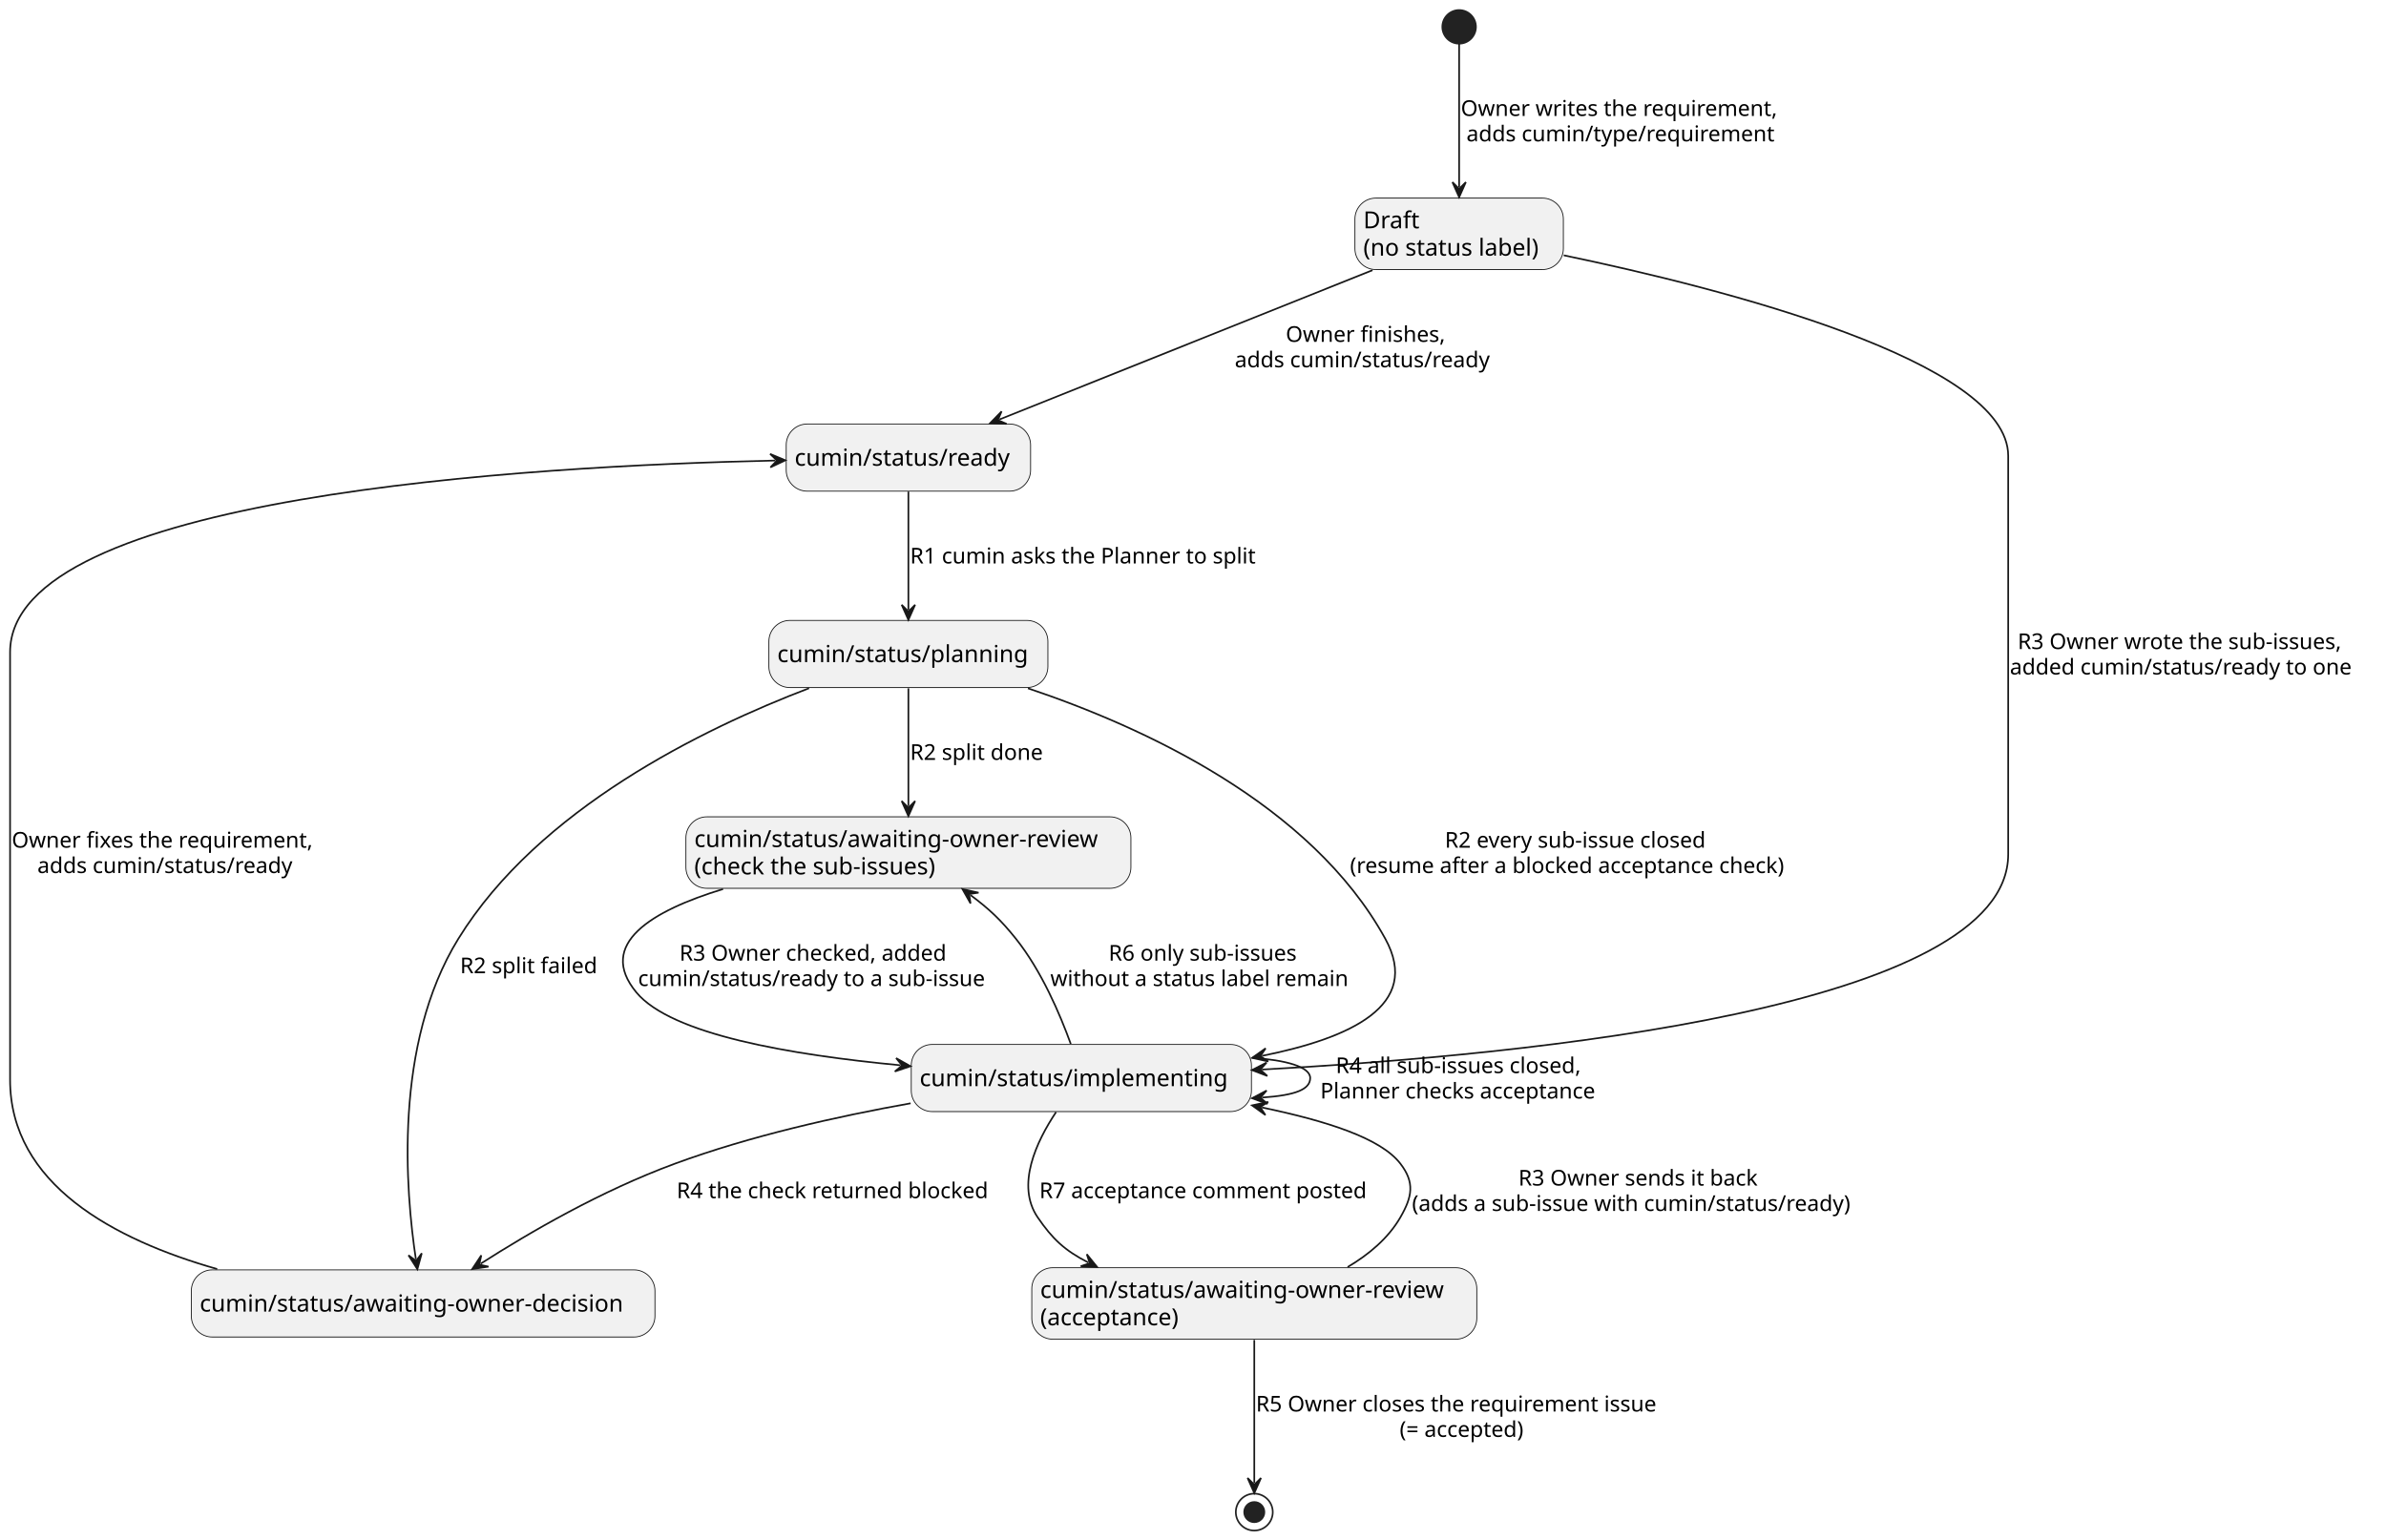
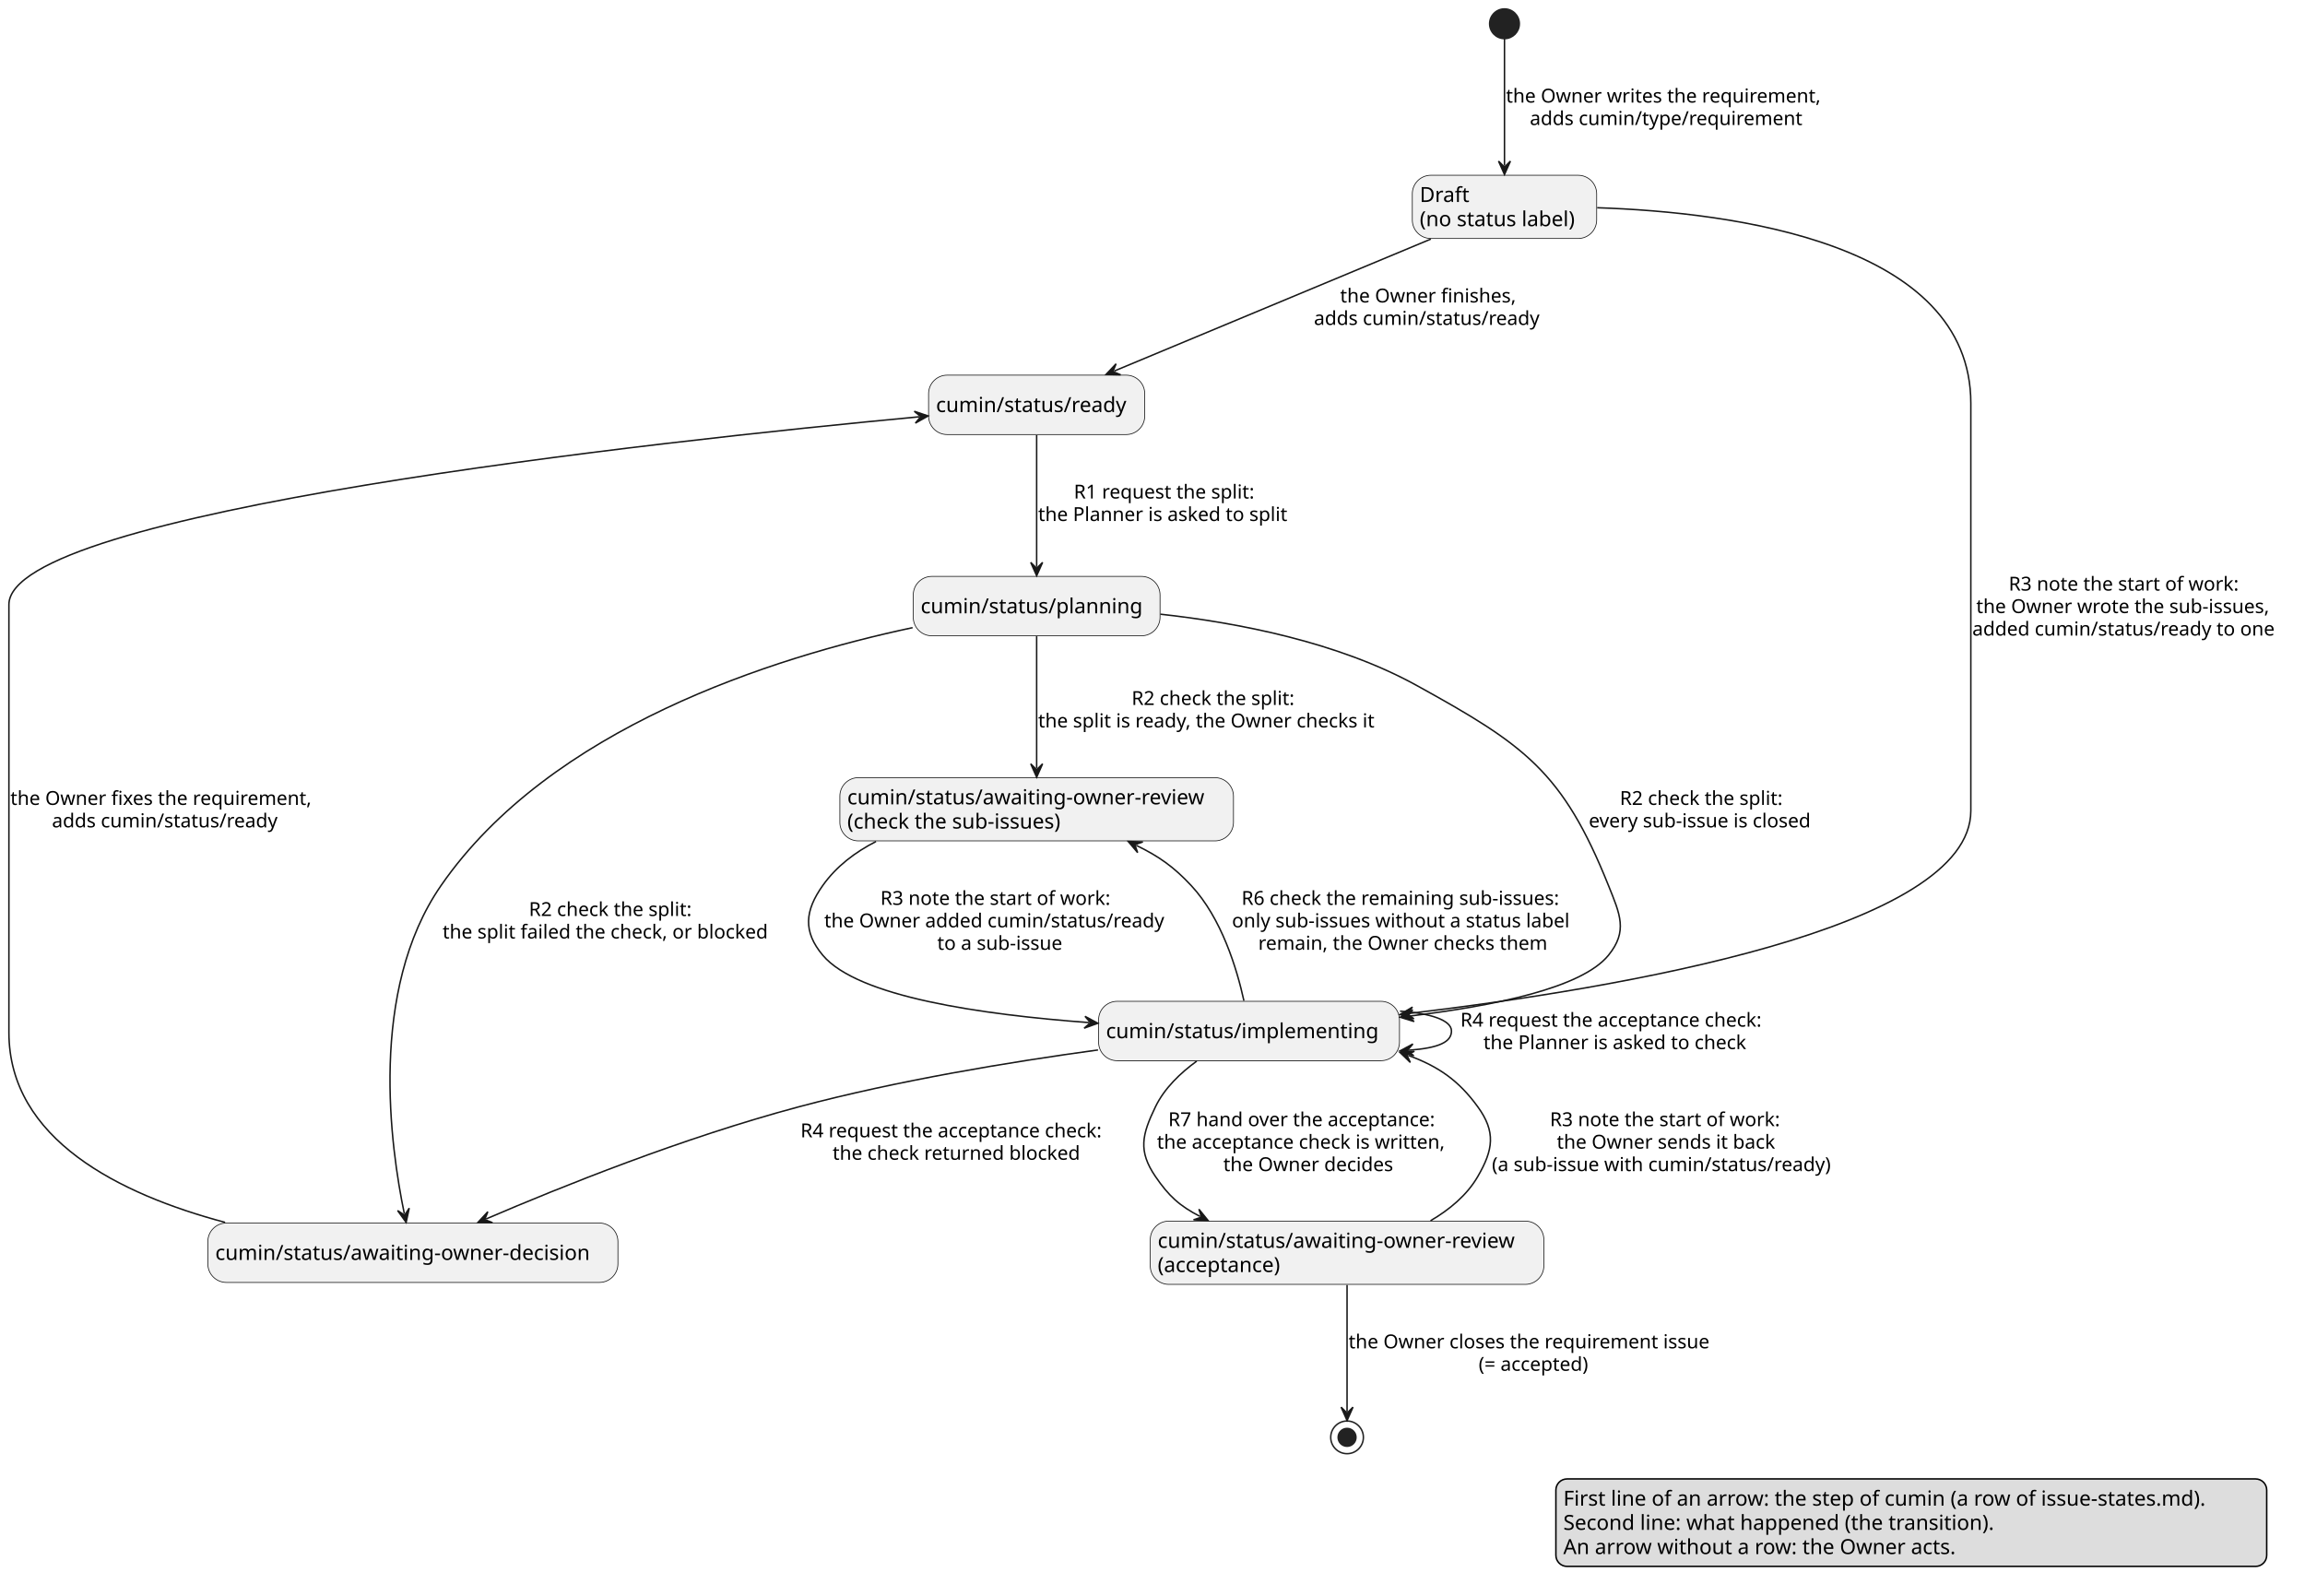
- <svg xmlns="http://www.w3.org/2000/svg" contentStyleType="text/css" data-diagram-type="STATE" height="917px" preserveAspectRatio="none" style="width:1421px;height:917px;background:#FFFFFF;" version="1.1" viewBox="0 0 1421 917" width="1421px" zoomAndPan="magnify">
+ <svg xmlns="http://www.w3.org/2000/svg" contentStyleType="text/css" data-diagram-type="STATE" height="1074px" preserveAspectRatio="none" style="width:1552px;height:1074px;background:#FFFFFF;" version="1.1" viewBox="0 0 1552 1074" width="1552px" zoomAndPan="magnify">
  <defs />
  <g>
-     <rect fill="#F1F1F1" height="42.594" rx="12.5" ry="12.5" style="stroke:#181818;stroke-width:0.5;" width="124.14" x="806.93" y="118" />
-     <text fill="#000000" font-family="sans-serif" font-size="14" lengthAdjust="spacing" textLength="35.533" x="811.93" y="135.995">Draft</text>
-     <text fill="#000000" font-family="sans-serif" font-size="14" lengthAdjust="spacing" textLength="114.14" x="811.93" y="152.292">(no status label)</text>
-     <rect fill="#F1F1F1" height="40" rx="12.5" ry="12.5" style="stroke:#181818;stroke-width:0.5;" width="145.543" x="468.23" y="252.59" />
-     <text fill="#000000" font-family="sans-serif" font-size="14" lengthAdjust="spacing" textLength="135.543" x="473.23" y="277.437">cumin/status/ready</text>
-     <rect fill="#F1F1F1" height="40" rx="12.5" ry="12.5" style="stroke:#181818;stroke-width:0.5;" width="166.174" x="457.91" y="369.59" />
-     <text fill="#000000" font-family="sans-serif" font-size="14" lengthAdjust="spacing" textLength="156.174" x="462.91" y="394.437">cumin/status/planning</text>
-     <rect fill="#F1F1F1" height="42.594" rx="12.5" ry="12.5" style="stroke:#181818;stroke-width:0.5;" width="265.028" x="408.49" y="486.59" />
-     <text fill="#000000" font-family="sans-serif" font-size="14" lengthAdjust="spacing" textLength="255.028" x="413.49" y="504.585">cumin/status/awaiting-owner-review</text>
-     <text fill="#000000" font-family="sans-serif" font-size="14" lengthAdjust="spacing" textLength="157.151" x="413.49" y="520.882">(check the sub-issues)</text>
-     <rect fill="#F1F1F1" height="40" rx="12.5" ry="12.5" style="stroke:#181818;stroke-width:0.5;" width="202.602" x="542.7" y="622.19" />
-     <text fill="#000000" font-family="sans-serif" font-size="14" lengthAdjust="spacing" textLength="192.602" x="547.7" y="647.037">cumin/status/implementing</text>
-     <rect fill="#F1F1F1" height="42.594" rx="12.5" ry="12.5" style="stroke:#181818;stroke-width:0.5;" width="265.028" x="614.49" y="755.19" />
-     <text fill="#000000" font-family="sans-serif" font-size="14" lengthAdjust="spacing" textLength="255.028" x="619.49" y="773.185">cumin/status/awaiting-owner-review</text>
-     <text fill="#000000" font-family="sans-serif" font-size="14" lengthAdjust="spacing" textLength="91.649" x="619.49" y="789.482">(acceptance)</text>
-     <rect fill="#F1F1F1" height="40" rx="12.5" ry="12.5" style="stroke:#181818;stroke-width:0.5;" width="276.13" x="113.94" y="756.48" />
-     <text fill="#000000" font-family="sans-serif" font-size="14" lengthAdjust="spacing" textLength="266.13" x="118.94" y="781.327">cumin/status/awaiting-owner-decision</text>
-     <ellipse cx="869" cy="16" fill="#222222" rx="10" ry="10" style="stroke:#222222;stroke-width:1;" />
-     <ellipse cx="747" cy="900.78" fill="none" rx="11" ry="11" style="stroke:#222222;stroke-width:1;" />
-     <ellipse cx="747" cy="900.78" fill="#222222" rx="6" ry="6" style="stroke:#222222;stroke-width:1;" />
-     <g class="link" data-entity-1=".start." data-entity-2="Draft" data-source-line="15" data-uid="lnk3" id="link_.start._Draft">
-       <path d="M869,26.12 C869,45.4 869,84.74 869,111.5" fill="none" id="*start*-to-Draft" style="stroke:#181818;stroke-width:1;" />
-       <polygon fill="#181818" points="869,117.5,873,108.5,869,112.5,865,108.5,869,117.5" style="stroke:#181818;stroke-width:1;" />
-       <text fill="#000000" font-family="sans-serif" font-size="13" lengthAdjust="spacing" textLength="200.554" x="870" y="69.067">Owner writes the requirement,</text>
-       <text fill="#000000" font-family="sans-serif" font-size="13" lengthAdjust="spacing" textLength="193.864" x="873.345" y="84.2">adds cumin/type/requirement</text>
+     <rect fill="#F1F1F1" height="42.594" rx="12.5" ry="12.5" style="stroke:#181818;stroke-width:0.5;" width="124.14" x="950.93" y="118" />
+     <text fill="#000000" font-family="sans-serif" font-size="14" lengthAdjust="spacing" textLength="35.533" x="955.93" y="135.995">Draft</text>
+     <text fill="#000000" font-family="sans-serif" font-size="14" lengthAdjust="spacing" textLength="114.14" x="955.93" y="152.292">(no status label)</text>
+     <rect fill="#F1F1F1" height="40" rx="12.5" ry="12.5" style="stroke:#181818;stroke-width:0.5;" width="145.543" x="625.23" y="252.59" />
+     <text fill="#000000" font-family="sans-serif" font-size="14" lengthAdjust="spacing" textLength="135.543" x="630.23" y="277.437">cumin/status/ready</text>
+     <rect fill="#F1F1F1" height="40" rx="12.5" ry="12.5" style="stroke:#181818;stroke-width:0.5;" width="166.174" x="614.91" y="388.09" />
+     <text fill="#000000" font-family="sans-serif" font-size="14" lengthAdjust="spacing" textLength="156.174" x="619.91" y="412.937">cumin/status/planning</text>
+     <rect fill="#F1F1F1" height="42.594" rx="12.5" ry="12.5" style="stroke:#181818;stroke-width:0.5;" width="265.028" x="565.49" y="523.59" />
+     <text fill="#000000" font-family="sans-serif" font-size="14" lengthAdjust="spacing" textLength="255.028" x="570.49" y="541.585">cumin/status/awaiting-owner-review</text>
+     <text fill="#000000" font-family="sans-serif" font-size="14" lengthAdjust="spacing" textLength="157.151" x="570.49" y="557.882">(check the sub-issues)</text>
+     <rect fill="#F1F1F1" height="40" rx="12.5" ry="12.5" style="stroke:#181818;stroke-width:0.5;" width="202.602" x="739.7" y="674.19" />
+     <text fill="#000000" font-family="sans-serif" font-size="14" lengthAdjust="spacing" textLength="192.602" x="744.7" y="699.037">cumin/status/implementing</text>
+     <rect fill="#F1F1F1" height="42.594" rx="12.5" ry="12.5" style="stroke:#181818;stroke-width:0.5;" width="265.028" x="774.49" y="822.19" />
+     <text fill="#000000" font-family="sans-serif" font-size="14" lengthAdjust="spacing" textLength="255.028" x="779.49" y="840.185">cumin/status/awaiting-owner-review</text>
+     <text fill="#000000" font-family="sans-serif" font-size="14" lengthAdjust="spacing" textLength="91.649" x="779.49" y="856.482">(acceptance)</text>
+     <rect fill="#F1F1F1" height="40" rx="12.5" ry="12.5" style="stroke:#181818;stroke-width:0.5;" width="276.13" x="139.94" y="823.48" />
+     <text fill="#000000" font-family="sans-serif" font-size="14" lengthAdjust="spacing" textLength="266.13" x="144.94" y="848.327">cumin/status/awaiting-owner-decision</text>
+     <ellipse cx="1013" cy="16" fill="#222222" rx="10" ry="10" style="stroke:#222222;stroke-width:1;" />
+     <ellipse cx="907" cy="967.78" fill="none" rx="11" ry="11" style="stroke:#222222;stroke-width:1;" />
+     <ellipse cx="907" cy="967.78" fill="#222222" rx="6" ry="6" style="stroke:#222222;stroke-width:1;" />
+     <g class="link" data-entity-1=".start." data-entity-2="Draft" data-source-line="17" data-uid="lnk3" id="link_.start._Draft">
+       <path d="M1013,26.12 C1013,45.4 1013,84.74 1013,111.5" fill="none" id="*start*-to-Draft" style="stroke:#181818;stroke-width:1;" />
+       <polygon fill="#181818" points="1013,117.5,1017,108.5,1013,112.5,1009,108.5,1013,117.5" style="stroke:#181818;stroke-width:1;" />
+       <text fill="#000000" font-family="sans-serif" font-size="13" lengthAdjust="spacing" textLength="226.021" x="1014" y="69.067">the Owner writes the requirement,</text>
+       <text fill="#000000" font-family="sans-serif" font-size="13" lengthAdjust="spacing" textLength="193.864" x="1030.079" y="84.2">adds cumin/type/requirement</text>
    </g>
-     <g class="link" data-entity-1="Draft" data-entity-2="Ready" data-source-line="16" data-uid="lnk4" id="link_Draft_Ready">
-       <path d="M817.39,160.96 C754.97,185.94 656.26,225.45 595.21,249.89" fill="none" id="Draft-to-Ready" style="stroke:#181818;stroke-width:1;" />
-       <polygon fill="#181818" points="589.64,252.12,599.482,252.489,594.282,250.262,596.509,245.062,589.64,252.12" style="stroke:#181818;stroke-width:1;" />
-       <text fill="#000000" font-family="sans-serif" font-size="13" lengthAdjust="spacing" textLength="100.534" x="765.731" y="203.657">Owner finishes,</text>
-       <text fill="#000000" font-family="sans-serif" font-size="13" lengthAdjust="spacing" textLength="161.237" x="735.38" y="218.79">adds cumin/status/ready</text>
+     <g class="link" data-entity-1="Draft" data-entity-2="Ready" data-source-line="18" data-uid="lnk4" id="link_Draft_Ready">
+       <path d="M963.43,160.96 C903.49,185.94 808.878,225.371 750.248,249.811" fill="none" id="Draft-to-Ready" style="stroke:#181818;stroke-width:1;" />
+       <polygon fill="#181818" points="744.71,252.12,754.556,252.349,749.325,250.196,751.478,244.965,744.71,252.12" style="stroke:#181818;stroke-width:1;" />
+       <text fill="#000000" font-family="sans-serif" font-size="13" lengthAdjust="spacing" textLength="126.001" x="902.328" y="203.657">the Owner finishes,</text>
+       <text fill="#000000" font-family="sans-serif" font-size="13" lengthAdjust="spacing" textLength="161.237" x="884.71" y="218.79">adds cumin/status/ready</text>
    </g>
-     <g class="link" data-entity-1="Draft" data-entity-2="Implementing" data-source-line="17" data-uid="lnk5" id="link_Draft_Implementing">
-       <path d="M931.28,152.09 C1026.15,171.87 1196,215.16 1196,271.59 C1196,271.59 1196,271.59 1196,508.89 C1196,600.48 910.981,628.485 751.561,637.135" fill="none" id="Draft-to-Implementing" style="stroke:#181818;stroke-width:1;" />
-       <polygon fill="#181818" points="745.57,637.46,754.774,640.966,750.563,637.189,754.34,632.978,745.57,637.46" style="stroke:#181818;stroke-width:1;" />
-       <text fill="#000000" font-family="sans-serif" font-size="13" lengthAdjust="spacing" textLength="206.895" x="1201.662" y="386.657">R3 Owner wrote the sub-issues,</text>
-       <text fill="#000000" font-family="sans-serif" font-size="13" lengthAdjust="spacing" textLength="216.22" x="1197" y="401.79">added cumin/status/ready to one</text>
+     <g class="link" data-entity-1="Draft" data-entity-2="Implementing" data-source-line="19" data-uid="lnk5" id="link_Draft_Implementing">
+       <path d="M1075.41,139.87 C1166.98,142.89 1327,163.61 1327,271.59 C1327,271.59 1327,271.59 1327,545.89 C1327,625.51 1091.018,665.399 948.548,682.399" fill="none" id="Draft-to-Implementing" style="stroke:#181818;stroke-width:1;" />
+       <polygon fill="#181818" points="942.59,683.11,952,686.015,947.555,682.518,951.053,678.072,942.59,683.11" style="stroke:#181818;stroke-width:1;" />
+       <text fill="#000000" font-family="sans-serif" font-size="13" lengthAdjust="spacing" textLength="167.235" x="1352.492" y="397.657">R3 note the start of work:</text>
+       <text fill="#000000" font-family="sans-serif" font-size="13" lengthAdjust="spacing" textLength="210.926" x="1330.647" y="412.79">the Owner wrote the sub-issues,</text>
+       <text fill="#000000" font-family="sans-serif" font-size="13" lengthAdjust="spacing" textLength="216.22" x="1328" y="427.923">added cumin/status/ready to one</text>
    </g>
-     <g class="link" data-entity-1="Ready" data-entity-2="Planning" data-source-line="18" data-uid="lnk6" id="link_Ready_Planning">
-       <path d="M541,292.84 C541,314.07 541,342.03 541,363.28" fill="none" id="Ready-to-Planning" style="stroke:#181818;stroke-width:1;" />
-       <polygon fill="#181818" points="541,369.28,545,360.28,541,364.28,537,360.28,541,369.28" style="stroke:#181818;stroke-width:1;" />
-       <text fill="#000000" font-family="sans-serif" font-size="13" lengthAdjust="spacing" textLength="222.009" x="542" y="335.657">R1 cumin asks the Planner to split</text>
+     <g class="link" data-entity-1="Ready" data-entity-2="Planning" data-source-line="20" data-uid="lnk6" id="link_Ready_Planning">
+       <path d="M698,293 C698,318.32 698,356.33 698,381.66" fill="none" id="Ready-to-Planning" style="stroke:#181818;stroke-width:1;" />
+       <polygon fill="#181818" points="698,387.66,702,378.66,698,382.66,694,378.66,698,387.66" style="stroke:#181818;stroke-width:1;" />
+       <text fill="#000000" font-family="sans-serif" font-size="13" lengthAdjust="spacing" textLength="132.463" x="723.035" y="335.657">R1 request the split:</text>
+       <text fill="#000000" font-family="sans-serif" font-size="13" lengthAdjust="spacing" textLength="180.534" x="699" y="350.79">the Planner is asked to split</text>
    </g>
-     <g class="link" data-entity-1="Planning" data-entity-2="PlanReview" data-source-line="19" data-uid="lnk7" id="link_Planning_PlanReview">
-       <path d="M541,410.06 C541,431.14 541,458.63 541,480.18" fill="none" id="Planning-to-PlanReview" style="stroke:#181818;stroke-width:1;" />
-       <polygon fill="#181818" points="541,486.18,545,477.18,541,481.18,537,477.18,541,486.18" style="stroke:#181818;stroke-width:1;" />
-       <text fill="#000000" font-family="sans-serif" font-size="13" lengthAdjust="spacing" textLength="85.357" x="542" y="452.657">R2 split done</text>
+     <g class="link" data-entity-1="Planning" data-entity-2="PlanReview" data-source-line="21" data-uid="lnk7" id="link_Planning_PlanReview">
+       <path d="M698,428.41 C698,453.59 698,491.48 698,517.29" fill="none" id="Planning-to-PlanReview" style="stroke:#181818;stroke-width:1;" />
+       <polygon fill="#181818" points="698,523.29,702,514.29,698,518.29,694,514.29,698,523.29" style="stroke:#181818;stroke-width:1;" />
+       <text fill="#000000" font-family="sans-serif" font-size="13" lengthAdjust="spacing" textLength="120.821" x="761.94" y="474.657">R2 check the split:</text>
+       <text fill="#000000" font-family="sans-serif" font-size="13" lengthAdjust="spacing" textLength="246.702" x="699" y="489.79">the split is ready, the Owner checks it</text>
    </g>
-     <g class="link" data-entity-1="Planning" data-entity-2="Implementing" data-source-line="20" data-uid="lnk8" id="link_Planning_Implementing">
-       <path d="M612.19,410.03 C680.87,433.06 780.75,478.82 825,559.19 C846.96,599.08 804.042,618.447 751.602,628.997" fill="none" id="Planning-to-Implementing" style="stroke:#181818;stroke-width:1;" />
-       <polygon fill="#181818" points="745.72,630.18,755.332,632.326,750.622,629.194,753.754,624.484,745.72,630.18" style="stroke:#181818;stroke-width:1;" />
-       <text fill="#000000" font-family="sans-serif" font-size="13" lengthAdjust="spacing" textLength="169.514" x="860.5" y="504.957">R2 every sub-issue closed</text>
-       <text fill="#000000" font-family="sans-serif" font-size="13" lengthAdjust="spacing" textLength="282.534" x="803.99" y="520.09">(resume after a blocked acceptance check)</text>
+     <g class="link" data-entity-1="Planning" data-entity-2="Implementing" data-source-line="22" data-uid="lnk8" id="link_Planning_Implementing">
+       <path d="M781.33,413.54 C833.64,419.3 900.98,432.32 954,461.59 C1026.54,501.64 1052.11,519.3 1083,596.19 C1090.79,615.57 1096.19,626.99 1083,643.19 C1065.02,665.26 1006.566,677.165 948.716,684.205" fill="none" id="Planning-to-Implementing" style="stroke:#181818;stroke-width:1;" />
+       <polygon fill="#181818" points="942.76,684.93,952.177,687.813,947.723,684.326,951.211,679.872,942.76,684.93" style="stroke:#181818;stroke-width:1;" />
+       <text fill="#000000" font-family="sans-serif" font-size="13" lengthAdjust="spacing" textLength="120.821" x="1090.657" y="541.957">R2 check the split:</text>
+       <text fill="#000000" font-family="sans-serif" font-size="13" lengthAdjust="spacing" textLength="162.595" x="1069.77" y="557.09">every sub-issue is closed</text>
    </g>
-     <g class="link" data-entity-1="Planning" data-entity-2="Decision" data-source-line="21" data-uid="lnk9" id="link_Planning_Decision">
-       <path d="M481.83,409.99 C418.5,434.14 320.71,481.89 273,559.19 C234.06,622.27 241.637,710.017 247.677,750.147" fill="none" id="Planning-to-Decision" style="stroke:#181818;stroke-width:1;" />
-       <polygon fill="#181818" points="248.57,756.08,251.186,746.585,247.826,751.136,243.275,747.776,248.57,756.08" style="stroke:#181818;stroke-width:1;" />
-       <text fill="#000000" font-family="sans-serif" font-size="13" lengthAdjust="spacing" textLength="88.931" x="274" y="579.757">R2 split failed</text>
+     <g class="link" data-entity-1="Planning" data-entity-2="Decision" data-source-line="23" data-uid="lnk9" id="link_Planning_Decision">
+       <path d="M614.47,422.6 C520.21,442.66 370.47,490.08 297,596.19 C247.93,667.06 262.981,772.595 272.24,817.205" fill="none" id="Planning-to-Decision" style="stroke:#181818;stroke-width:1;" />
+       <polygon fill="#181818" points="273.46,823.08,275.547,813.455,272.444,818.184,267.714,815.081,273.46,823.08" style="stroke:#181818;stroke-width:1;" />
+       <text fill="#000000" font-family="sans-serif" font-size="13" lengthAdjust="spacing" textLength="120.821" x="356.119" y="616.757">R2 check the split:</text>
+       <text fill="#000000" font-family="sans-serif" font-size="13" lengthAdjust="spacing" textLength="237.06" x="298" y="631.89">the split failed the check, or blocked</text>
    </g>
-     <g class="link" data-entity-1="Decision" data-entity-2="Ready" data-source-line="22" data-uid="lnk10" id="link_Decision_Ready">
-       <path d="M129.36,755.99 C67.74,738.46 6,705.38 6,643.19 C6,388.59 6,388.59 6,388.59 C6,295.25 315.212,277.583 461.731,274.343" fill="none" id="Decision-to-Ready" style="stroke:#181818;stroke-width:1;" />
-       <polygon fill="#181818" points="467.73,274.21,458.644,270.41,462.731,274.32,458.821,278.408,467.73,274.21" style="stroke:#181818;stroke-width:1;" />
-       <text fill="#000000" font-family="sans-serif" font-size="13" lengthAdjust="spacing" textLength="191.75" x="7" y="504.957">Owner fixes the requirement,</text>
-       <text fill="#000000" font-family="sans-serif" font-size="13" lengthAdjust="spacing" textLength="161.237" x="22.257" y="520.09">adds cumin/status/ready</text>
+     <g class="link" data-entity-1="Decision" data-entity-2="Ready" data-source-line="24" data-uid="lnk10" id="link_Decision_Ready">
+       <path d="M151.56,823.04 C80.52,804.13 6,767.15 6,695.19 C6,407.09 6,407.09 6,407.09 C6,344.58 441.066,297.352 618.956,280.622" fill="none" id="Decision-to-Ready" style="stroke:#181818;stroke-width:1;" />
+       <polygon fill="#181818" points="624.93,280.06,615.595,276.92,619.952,280.528,616.344,284.885,624.93,280.06" style="stroke:#181818;stroke-width:1;" />
+       <text fill="#000000" font-family="sans-serif" font-size="13" lengthAdjust="spacing" textLength="217.217" x="7" y="541.957">the Owner fixes the requirement,</text>
+       <text fill="#000000" font-family="sans-serif" font-size="13" lengthAdjust="spacing" textLength="161.237" x="34.99" y="557.09">adds cumin/status/ready</text>
    </g>
-     <g class="link" data-entity-1="PlanReview" data-entity-2="Implementing" data-source-line="23" data-uid="lnk11" id="link_PlanReview_Implementing">
-       <path d="M430.62,529.62 C388.22,542.55 355.09,562.35 379,591.19 C399.84,616.33 470.687,628.351 536.287,634.601" fill="none" id="PlanReview-to-Implementing" style="stroke:#181818;stroke-width:1;" />
-       <polygon fill="#181818" points="542.26,635.17,533.68,630.334,537.283,634.696,532.921,638.298,542.26,635.17" style="stroke:#181818;stroke-width:1;" />
-       <text fill="#000000" font-family="sans-serif" font-size="13" lengthAdjust="spacing" textLength="171.31" x="404.658" y="572.257">R3 Owner checked, added</text>
-       <text fill="#000000" font-family="sans-serif" font-size="13" lengthAdjust="spacing" textLength="220.625" x="380" y="587.39">cumin/status/ready to a sub-issue</text>
+     <g class="link" data-entity-1="PlanReview" data-entity-2="Implementing" data-source-line="25" data-uid="lnk11" id="link_PlanReview_Implementing">
+       <path d="M589.84,566.59 C575.78,573.75 563.12,583.34 554,596.19 C541.91,613.22 540.56,627.2 554,643.19 C577.6,671.25 660.557,683.115 733.246,688.525" fill="none" id="PlanReview-to-Implementing" style="stroke:#181818;stroke-width:1;" />
+       <polygon fill="#181818" points="739.23,688.97,730.552,684.313,734.244,688.599,729.958,692.291,739.23,688.97" style="stroke:#181818;stroke-width:1;" />
+       <text fill="#000000" font-family="sans-serif" font-size="13" lengthAdjust="spacing" textLength="167.235" x="592.762" y="609.257">R3 note the start of work:</text>
+       <text fill="#000000" font-family="sans-serif" font-size="13" lengthAdjust="spacing" textLength="242.76" x="555" y="624.39">the Owner added cumin/status/ready</text>
+       <text fill="#000000" font-family="sans-serif" font-size="13" lengthAdjust="spacing" textLength="90.632" x="631.064" y="639.523">to a sub-issue</text>
    </g>
-     <g class="link" data-entity-1="Implementing" data-entity-2="PlanReview" data-source-line="27" data-uid="lnk15" id="link_Implementing_PlanReview">
-       <path d="M637.7,621.88 C631.34,604.31 620.26,578.27 605,559.19 C596.09,548.04 589.065,541.441 577.985,533.201" fill="none" id="Implementing-to-PlanReview" style="stroke:#181818;stroke-width:1;" />
-       <polygon fill="#181818" points="573.17,529.62,578.005,538.201,577.182,532.604,582.779,531.781,573.17,529.62" style="stroke:#181818;stroke-width:1;" />
-       <text fill="#000000" font-family="sans-serif" font-size="13" lengthAdjust="spacing" textLength="121.189" x="660.233" y="572.257">R6 only sub-issues</text>
-       <text fill="#000000" font-family="sans-serif" font-size="13" lengthAdjust="spacing" textLength="190.576" x="625.54" y="587.39">without a status label remain</text>
+     <g class="link" data-entity-1="Implementing" data-entity-2="PlanReview" data-source-line="29" data-uid="lnk15" id="link_Implementing_PlanReview">
+       <path d="M837.55,673.81 C832.86,652.45 822.57,618.2 802,596.19 C790.36,583.73 780.389,576.617 765.039,569.177" fill="none" id="Implementing-to-PlanReview" style="stroke:#181818;stroke-width:1;" />
+       <polygon fill="#181818" points="759.64,566.56,765.994,574.085,764.139,568.741,769.484,566.886,759.64,566.56" style="stroke:#181818;stroke-width:1;" />
+       <text fill="#000000" font-family="sans-serif" font-size="13" lengthAdjust="spacing" textLength="231.658" x="835.934" y="609.257">R6 check the remaining sub-issues:</text>
+       <text fill="#000000" font-family="sans-serif" font-size="13" lengthAdjust="spacing" textLength="244.505" x="829.51" y="624.39">only sub-issues without a status label</text>
+       <text fill="#000000" font-family="sans-serif" font-size="13" lengthAdjust="spacing" textLength="209.098" x="847.214" y="639.523">remain, the Owner checks them</text>
    </g>
-     <g class="link" data-entity-1="Implementing" data-entity-2="Implementing" data-source-line="24" data-uid="lnk12" id="link_Implementing_Implementing">
-       <path d="M745.65,630.14 C765.88,631.5 780.3,635.51 780.3,642.19 C780.3,648.86 771.866,652.467 751.636,653.827" fill="none" id="Implementing-to-Implementing" style="stroke:#181818;stroke-width:1;" />
-       <polygon fill="#181818" points="745.65,654.23,754.898,657.617,750.639,653.895,754.361,649.635,745.65,654.23" style="stroke:#181818;stroke-width:1;" />
-       <text fill="#000000" font-family="sans-serif" font-size="13" lengthAdjust="spacing" textLength="158.882" x="795.507" y="639.257">R4 all sub-issues closed,</text>
-       <text fill="#000000" font-family="sans-serif" font-size="13" lengthAdjust="spacing" textLength="177.296" x="786.3" y="654.39">Planner checks acceptance</text>
+     <g class="link" data-entity-1="Implementing" data-entity-2="Implementing" data-source-line="26" data-uid="lnk12" id="link_Implementing_Implementing">
+       <path d="M942.65,680.79 C962.88,682.3 977.3,686.77 977.3,694.19 C977.3,701.61 968.863,705.623 948.633,707.133" fill="none" id="Implementing-to-Implementing" style="stroke:#181818;stroke-width:1;" />
+       <polygon fill="#181818" points="942.65,707.58,951.923,710.899,947.636,707.208,951.327,702.921,942.65,707.58" style="stroke:#181818;stroke-width:1;" />
+       <text fill="#000000" font-family="sans-serif" font-size="13" lengthAdjust="spacing" textLength="222.269" x="983.3" y="691.257">R4 request the acceptance check:</text>
+       <text fill="#000000" font-family="sans-serif" font-size="13" lengthAdjust="spacing" textLength="191.249" x="998.811" y="706.39">the Planner is asked to check</text>
    </g>
-     <g class="link" data-entity-1="Implementing" data-entity-2="Decision" data-source-line="25" data-uid="lnk13" id="link_Implementing_Decision">
-       <path d="M542.34,657.25 C498.35,665.1 446.79,676.7 402,693.19 C357.68,709.5 315.609,734.073 286.259,752.793" fill="none" id="Implementing-to-Decision" style="stroke:#181818;stroke-width:1;" />
-       <polygon fill="#181818" points="281.2,756.02,290.939,754.553,285.416,753.331,286.637,747.808,281.2,756.02" style="stroke:#181818;stroke-width:1;" />
-       <text fill="#000000" font-family="sans-serif" font-size="13" lengthAdjust="spacing" textLength="200.484" x="403" y="713.757">R4 the check returned blocked</text>
+     <g class="link" data-entity-1="Implementing" data-entity-2="Decision" data-source-line="27" data-uid="lnk13" id="link_Implementing_Decision">
+       <path d="M739.3,706.94 C679.98,715.04 604.06,727.55 538,745.19 C460,766 378.274,798.865 327.284,820.735" fill="none" id="Implementing-to-Decision" style="stroke:#181818;stroke-width:1;" />
+       <polygon fill="#181818" points="321.77,823.1,331.618,823.229,326.365,821.129,328.465,815.876,321.77,823.1" style="stroke:#181818;stroke-width:1;" />
+       <text fill="#000000" font-family="sans-serif" font-size="13" lengthAdjust="spacing" textLength="222.269" x="539" y="765.757">R4 request the acceptance check:</text>
+       <text fill="#000000" font-family="sans-serif" font-size="13" lengthAdjust="spacing" textLength="179.048" x="560.611" y="780.89">the check returned blocked</text>
    </g>
-     <g class="link" data-entity-1="Implementing" data-entity-2="Acceptance" data-source-line="26" data-uid="lnk14" id="link_Implementing_Acceptance">
-       <path d="M628.95,662.48 C617.23,680.05 604.94,706.07 618,725.19 C626.82,738.09 634.125,744.954 648.105,752.084" fill="none" id="Implementing-to-Acceptance" style="stroke:#181818;stroke-width:1;" />
-       <polygon fill="#181818" points="653.45,754.81,647.25,747.158,648.996,752.538,643.615,754.284,653.45,754.81" style="stroke:#181818;stroke-width:1;" />
-       <text fill="#000000" font-family="sans-serif" font-size="13" lengthAdjust="spacing" textLength="210.749" x="619" y="713.757">R7 acceptance comment posted</text>
+     <g class="link" data-entity-1="Implementing" data-entity-2="Acceptance" data-source-line="28" data-uid="lnk14" id="link_Implementing_Acceptance">
+       <path d="M805.76,714.49 C794.8,722.44 784.01,732.74 778,745.19 C768.91,764 766.21,774.94 778,792.19 C786.82,805.09 794.125,811.954 808.105,819.084" fill="none" id="Implementing-to-Acceptance" style="stroke:#181818;stroke-width:1;" />
+       <polygon fill="#181818" points="813.45,821.81,807.25,814.158,808.996,819.538,803.615,821.284,813.45,821.81" style="stroke:#181818;stroke-width:1;" />
+       <text fill="#000000" font-family="sans-serif" font-size="13" lengthAdjust="spacing" textLength="196.193" x="786.614" y="758.257">R7 hand over the acceptance:</text>
+       <text fill="#000000" font-family="sans-serif" font-size="13" lengthAdjust="spacing" textLength="211.421" x="779" y="773.39">the acceptance check is written,</text>
+       <text fill="#000000" font-family="sans-serif" font-size="13" lengthAdjust="spacing" textLength="122.078" x="823.672" y="788.523">the Owner decides</text>
    </g>
-     <g class="link" data-entity-1="Acceptance" data-entity-2="Implementing" data-source-line="28" data-uid="lnk16" id="link_Acceptance_Implementing">
-       <path d="M802.58,754.8 C815.07,747.43 826.76,737.73 834,725.19 C841.11,712.87 842.68,704.45 834,693.19 C822.34,678.06 790.384,667.826 751.524,659.716" fill="none" id="Acceptance-to-Implementing" style="stroke:#181818;stroke-width:1;" />
-       <polygon fill="#181818" points="745.65,658.49,753.643,664.244,750.544,659.511,755.277,656.413,745.65,658.49" style="stroke:#181818;stroke-width:1;" />
-       <text fill="#000000" font-family="sans-serif" font-size="13" lengthAdjust="spacing" textLength="153.918" x="904.318" y="706.257">R3 Owner sends it back</text>
-       <text fill="#000000" font-family="sans-serif" font-size="13" lengthAdjust="spacing" textLength="280.674" x="840.94" y="721.39">(adds a sub-issue with cumin/status/ready)</text>
+     <g class="link" data-entity-1="Acceptance" data-entity-2="Implementing" data-source-line="30" data-uid="lnk16" id="link_Acceptance_Implementing">
+       <path d="M963.2,821.93 C975.84,814.55 987.67,804.82 995,792.19 C1005.48,774.12 1007.28,762.08 995,745.19 C982.19,727.56 968.663,718.095 948.153,710.575" fill="none" id="Acceptance-to-Implementing" style="stroke:#181818;stroke-width:1;" />
+       <polygon fill="#181818" points="942.52,708.51,949.593,715.364,947.214,710.231,952.347,707.853,942.52,708.51" style="stroke:#181818;stroke-width:1;" />
+       <text fill="#000000" font-family="sans-serif" font-size="13" lengthAdjust="spacing" textLength="167.235" x="1043.582" y="758.257">R3 note the start of work:</text>
+       <text fill="#000000" font-family="sans-serif" font-size="13" lengthAdjust="spacing" textLength="157.949" x="1048.225" y="773.39">the Owner sends it back</text>
+       <text fill="#000000" font-family="sans-serif" font-size="13" lengthAdjust="spacing" textLength="245.299" x="1004.55" y="788.523">(a sub-issue with cumin/status/ready)</text>
    </g>
-     <g class="link" data-entity-1="Acceptance" data-entity-2=".end." data-source-line="29" data-uid="lnk18" id="link_Acceptance_.end.">
-       <path d="M747,798.23 C747,824.67 747,863.36 747,883.45" fill="none" id="Acceptance-to-*end*" style="stroke:#181818;stroke-width:1;" />
-       <polygon fill="#181818" points="747,889.45,751,880.45,747,884.45,743,880.45,747,889.45" style="stroke:#181818;stroke-width:1;" />
-       <text fill="#000000" font-family="sans-serif" font-size="13" lengthAdjust="spacing" textLength="256.185" x="748" y="840.847">R5 Owner closes the requirement issue</text>
-       <text fill="#000000" font-family="sans-serif" font-size="13" lengthAdjust="spacing" textLength="85.027" x="833.579" y="855.98">(= accepted)</text>
+     <g class="link" data-entity-1="Acceptance" data-entity-2=".end." data-source-line="31" data-uid="lnk18" id="link_Acceptance_.end.">
+       <path d="M907,865.23 C907,891.67 907,930.36 907,950.45" fill="none" id="Acceptance-to-*end*" style="stroke:#181818;stroke-width:1;" />
+       <polygon fill="#181818" points="907,956.45,911,947.45,907,951.45,903,947.45,907,956.45" style="stroke:#181818;stroke-width:1;" />
+       <text fill="#000000" font-family="sans-serif" font-size="13" lengthAdjust="spacing" textLength="260.216" x="908" y="907.847">the Owner closes the requirement issue</text>
+       <text fill="#000000" font-family="sans-serif" font-size="13" lengthAdjust="spacing" textLength="85.027" x="995.595" y="922.98">(= accepted)</text>
+     </g>
+     <g class="legend" data-source-line="33">
+       <rect fill="#DDDDDD" height="58.891" rx="7.5" ry="7.5" style="stroke:#000000;stroke-width:1;" width="478.61" x="1047.61" y="995.78" />
+       <text fill="#000000" font-family="sans-serif" font-size="14" lengthAdjust="spacing" textLength="468.61" x="1052.61" y="1013.775">First line of an arrow: the step of cumin (a row of issue-states.md).</text>
+       <text fill="#000000" font-family="sans-serif" font-size="14" lengthAdjust="spacing" textLength="313.407" x="1052.61" y="1030.072">Second line: what happened (the transition).</text>
+       <text fill="#000000" font-family="sans-serif" font-size="14" lengthAdjust="spacing" textLength="283.603" x="1052.61" y="1046.369">An arrow without a row: the Owner acts.</text>
    </g>
  </g>
</svg>
